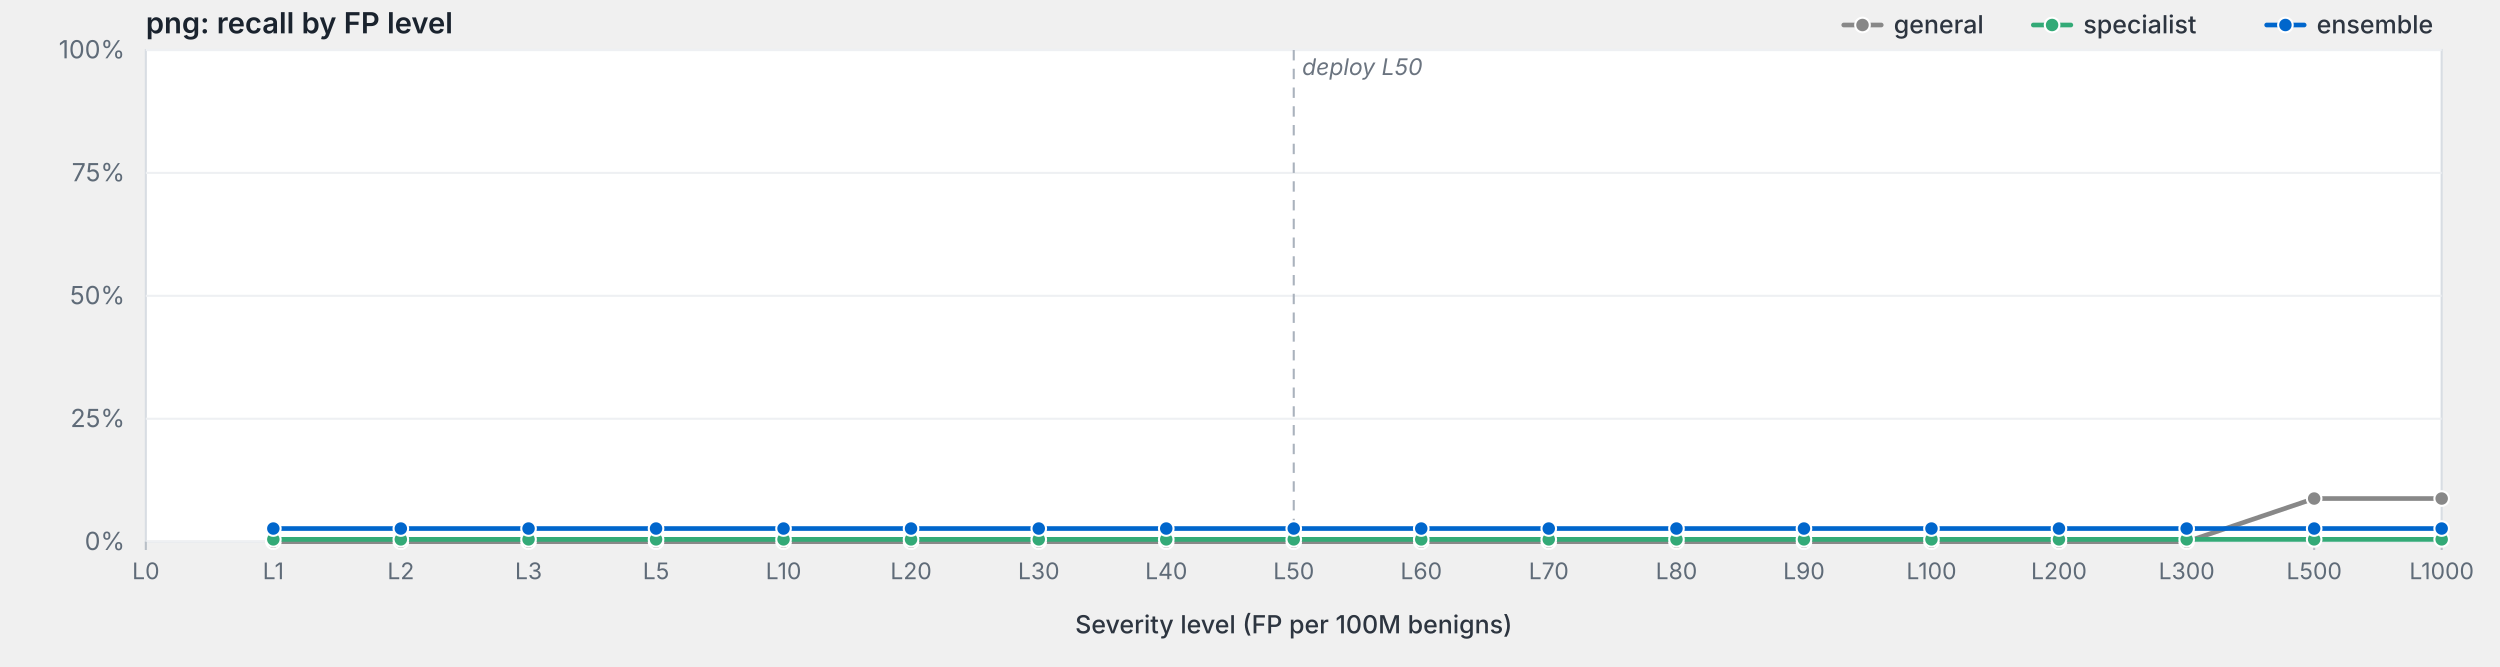
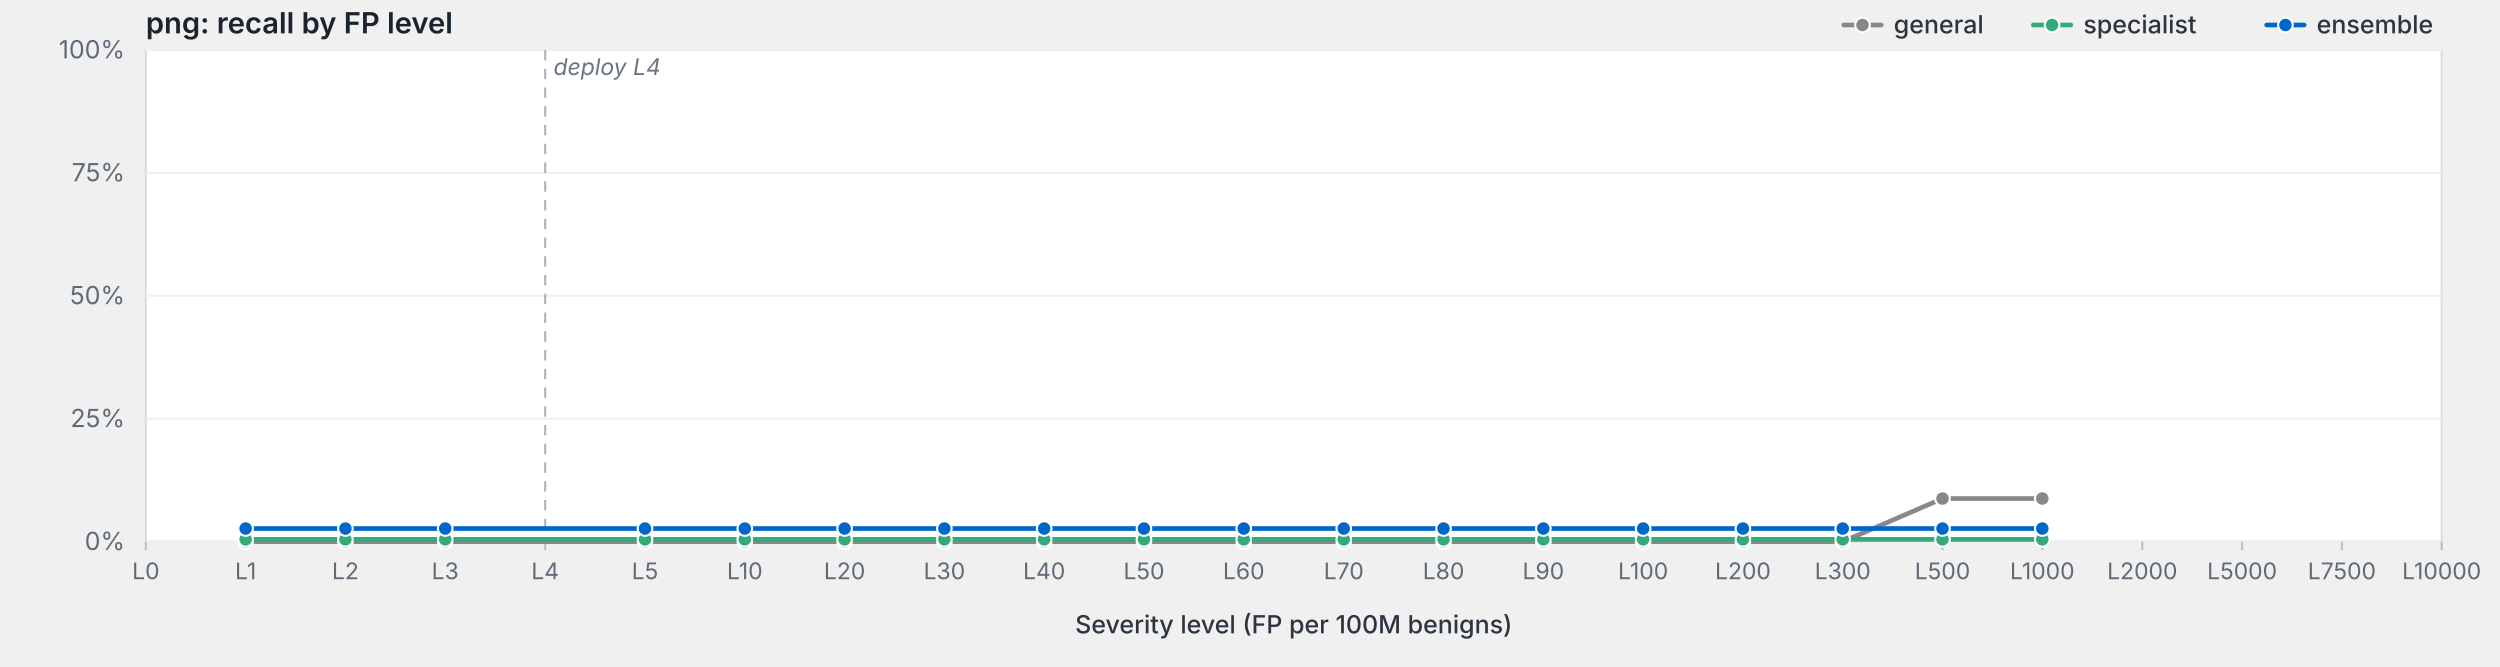
<svg xmlns="http://www.w3.org/2000/svg" viewBox="0 0 1200 320" width="1200" height="320" preserveAspectRatio="xMidYMid meet" role="img" aria-label="png: recall by FP level">
  <style>svg { background: #fdfdfd; }.frame { fill: #fff; stroke: #d8dde3; stroke-width: 1; }.grid { stroke: #eef0f3; stroke-width: 1; }.tick { stroke: #b8bfc7; stroke-width: 1; }.axis-label { fill: #5f6b78; font-family: -apple-system, BlinkMacSystemFont, "Segoe UI", system-ui, sans-serif; font-size: 12px; }.x-label { fill: #5f6b78; font-family: -apple-system, BlinkMacSystemFont, "Segoe UI", system-ui, sans-serif; font-size: 11px; }.axis-title { fill: #2d3540; font-family: -apple-system, BlinkMacSystemFont, "Segoe UI", system-ui, sans-serif; font-size: 12px; font-weight: 500; }.title { fill: #1a232e; font-family: -apple-system, BlinkMacSystemFont, "Segoe UI", system-ui, sans-serif; font-size: 14px; font-weight: 600; }.deploy-marker { stroke: #aab2bd; stroke-width: 1; stroke-dasharray: 5,4; }.deploy-label { fill: #6b7480; font-family: -apple-system, BlinkMacSystemFont, "Segoe UI", system-ui, sans-serif; font-size: 11px; font-style: italic; }.curve { fill: none; stroke-width: 2.25; stroke-linejoin: round; stroke-linecap: round; }.marker { stroke: #fff; stroke-width: 1; }.legend-text { fill: #2d3540; font-family: -apple-system, BlinkMacSystemFont, "Segoe UI", system-ui, sans-serif; font-size: 12px; font-weight: 500; }</style>
  <text class="title" x="70" y="16">png: recall by FP level</text>
  <rect class="frame" x="70" y="24" width="1102" height="236" />
  <line class="grid" x1="70" y1="260.0" x2="1172" y2="260.0" />
  <text class="axis-label" x="60" y="264.0" text-anchor="end">0%</text>
  <line class="grid" x1="70" y1="201.0" x2="1172" y2="201.0" />
  <text class="axis-label" x="60" y="205.0" text-anchor="end">25%</text>
  <line class="grid" x1="70" y1="142.0" x2="1172" y2="142.0" />
  <text class="axis-label" x="60" y="146.0" text-anchor="end">50%</text>
  <line class="grid" x1="70" y1="83.0" x2="1172" y2="83.0" />
  <text class="axis-label" x="60" y="87.0" text-anchor="end">75%</text>
  <line class="grid" x1="70" y1="24.0" x2="1172" y2="24.0" />
  <text class="axis-label" x="60" y="28.0" text-anchor="end">100%</text>
-   <line class="deploy-marker" x1="621.0" y1="24" x2="621.0" y2="260" />
-   <text class="deploy-label" x="625.0" y="36" text-anchor="start">deploy L50</text>
+   <line class="deploy-marker" x1="261.7" y1="24" x2="261.7" y2="260" />
+   <text class="deploy-label" x="265.7" y="36" text-anchor="start">deploy L4</text>
  <line class="tick" x1="70.0" y1="260" x2="70.0" y2="264" />
  <text class="x-label" x="70.0" y="278" text-anchor="middle">L0</text>
-   <line class="tick" x1="131.2" y1="260" x2="131.2" y2="264" />
-   <text class="x-label" x="131.2" y="278" text-anchor="middle">L1</text>
-   <line class="tick" x1="192.4" y1="260" x2="192.4" y2="264" />
-   <text class="x-label" x="192.4" y="278" text-anchor="middle">L2</text>
-   <line class="tick" x1="253.7" y1="260" x2="253.7" y2="264" />
-   <text class="x-label" x="253.7" y="278" text-anchor="middle">L3</text>
-   <line class="tick" x1="314.9" y1="260" x2="314.9" y2="264" />
-   <text class="x-label" x="314.9" y="278" text-anchor="middle">L5</text>
-   <line class="tick" x1="376.1" y1="260" x2="376.1" y2="264" />
-   <text class="x-label" x="376.1" y="278" text-anchor="middle">L10</text>
-   <line class="tick" x1="437.3" y1="260" x2="437.3" y2="264" />
-   <text class="x-label" x="437.3" y="278" text-anchor="middle">L20</text>
-   <line class="tick" x1="498.6" y1="260" x2="498.6" y2="264" />
-   <text class="x-label" x="498.6" y="278" text-anchor="middle">L30</text>
-   <line class="tick" x1="559.8" y1="260" x2="559.8" y2="264" />
-   <text class="x-label" x="559.8" y="278" text-anchor="middle">L40</text>
-   <line class="tick" x1="621.0" y1="260" x2="621.0" y2="264" />
-   <text class="x-label" x="621.0" y="278" text-anchor="middle">L50</text>
-   <line class="tick" x1="682.2" y1="260" x2="682.2" y2="264" />
-   <text class="x-label" x="682.2" y="278" text-anchor="middle">L60</text>
-   <line class="tick" x1="743.4" y1="260" x2="743.4" y2="264" />
-   <text class="x-label" x="743.4" y="278" text-anchor="middle">L70</text>
-   <line class="tick" x1="804.7" y1="260" x2="804.7" y2="264" />
-   <text class="x-label" x="804.7" y="278" text-anchor="middle">L80</text>
-   <line class="tick" x1="865.9" y1="260" x2="865.9" y2="264" />
-   <text class="x-label" x="865.9" y="278" text-anchor="middle">L90</text>
-   <line class="tick" x1="927.1" y1="260" x2="927.1" y2="264" />
-   <text class="x-label" x="927.1" y="278" text-anchor="middle">L100</text>
-   <line class="tick" x1="988.3" y1="260" x2="988.3" y2="264" />
-   <text class="x-label" x="988.3" y="278" text-anchor="middle">L200</text>
-   <line class="tick" x1="1049.6" y1="260" x2="1049.6" y2="264" />
-   <text class="x-label" x="1049.6" y="278" text-anchor="middle">L300</text>
-   <line class="tick" x1="1110.8" y1="260" x2="1110.8" y2="264" />
-   <text class="x-label" x="1110.8" y="278" text-anchor="middle">L500</text>
+   <line class="tick" x1="117.9" y1="260" x2="117.9" y2="264" />
+   <text class="x-label" x="117.9" y="278" text-anchor="middle">L1</text>
+   <line class="tick" x1="165.8" y1="260" x2="165.8" y2="264" />
+   <text class="x-label" x="165.8" y="278" text-anchor="middle">L2</text>
+   <line class="tick" x1="213.7" y1="260" x2="213.7" y2="264" />
+   <text class="x-label" x="213.7" y="278" text-anchor="middle">L3</text>
+   <line class="tick" x1="261.7" y1="260" x2="261.7" y2="264" />
+   <text class="x-label" x="261.7" y="278" text-anchor="middle">L4</text>
+   <line class="tick" x1="309.6" y1="260" x2="309.6" y2="264" />
+   <text class="x-label" x="309.6" y="278" text-anchor="middle">L5</text>
+   <line class="tick" x1="357.5" y1="260" x2="357.5" y2="264" />
+   <text class="x-label" x="357.5" y="278" text-anchor="middle">L10</text>
+   <line class="tick" x1="405.4" y1="260" x2="405.4" y2="264" />
+   <text class="x-label" x="405.4" y="278" text-anchor="middle">L20</text>
+   <line class="tick" x1="453.3" y1="260" x2="453.3" y2="264" />
+   <text class="x-label" x="453.3" y="278" text-anchor="middle">L30</text>
+   <line class="tick" x1="501.2" y1="260" x2="501.2" y2="264" />
+   <text class="x-label" x="501.2" y="278" text-anchor="middle">L40</text>
+   <line class="tick" x1="549.1" y1="260" x2="549.1" y2="264" />
+   <text class="x-label" x="549.1" y="278" text-anchor="middle">L50</text>
+   <line class="tick" x1="597.0" y1="260" x2="597.0" y2="264" />
+   <text class="x-label" x="597.0" y="278" text-anchor="middle">L60</text>
+   <line class="tick" x1="645.0" y1="260" x2="645.0" y2="264" />
+   <text class="x-label" x="645.0" y="278" text-anchor="middle">L70</text>
+   <line class="tick" x1="692.9" y1="260" x2="692.9" y2="264" />
+   <text class="x-label" x="692.9" y="278" text-anchor="middle">L80</text>
+   <line class="tick" x1="740.8" y1="260" x2="740.8" y2="264" />
+   <text class="x-label" x="740.8" y="278" text-anchor="middle">L90</text>
+   <line class="tick" x1="788.7" y1="260" x2="788.7" y2="264" />
+   <text class="x-label" x="788.7" y="278" text-anchor="middle">L100</text>
+   <line class="tick" x1="836.6" y1="260" x2="836.6" y2="264" />
+   <text class="x-label" x="836.6" y="278" text-anchor="middle">L200</text>
+   <line class="tick" x1="884.5" y1="260" x2="884.5" y2="264" />
+   <text class="x-label" x="884.5" y="278" text-anchor="middle">L300</text>
+   <line class="tick" x1="932.4" y1="260" x2="932.4" y2="264" />
+   <text class="x-label" x="932.4" y="278" text-anchor="middle">L500</text>
+   <line class="tick" x1="980.3" y1="260" x2="980.3" y2="264" />
+   <text class="x-label" x="980.3" y="278" text-anchor="middle">L1000</text>
+   <line class="tick" x1="1028.3" y1="260" x2="1028.3" y2="264" />
+   <text class="x-label" x="1028.3" y="278" text-anchor="middle">L2000</text>
+   <line class="tick" x1="1076.2" y1="260" x2="1076.2" y2="264" />
+   <text class="x-label" x="1076.2" y="278" text-anchor="middle">L5000</text>
+   <line class="tick" x1="1124.1" y1="260" x2="1124.1" y2="264" />
+   <text class="x-label" x="1124.1" y="278" text-anchor="middle">L7500</text>
  <line class="tick" x1="1172.0" y1="260" x2="1172.0" y2="264" />
-   <text class="x-label" x="1172.0" y="278" text-anchor="middle">L1000</text>
+   <text class="x-label" x="1172.0" y="278" text-anchor="middle">L10000</text>
  <text class="axis-title" x="621.0" y="304" text-anchor="middle">Severity level (FP per 100M benigns)</text>
-   <path class="curve" d="M131.2,260.0 L192.4,260.0 L253.7,260.0 L314.9,260.0 L376.1,260.0 L437.3,260.0 L498.6,260.0 L559.8,260.0 L621.0,260.0 L682.2,260.0 L743.4,260.0 L804.7,260.0 L865.9,260.0 L927.1,260.0 L988.3,260.0 L1049.6,260.0 L1110.8,239.3 L1172.0,239.3" stroke="#888" />
-   <circle class="marker" cx="131.2" cy="260.0" r="3.5" fill="#888" />
-   <circle class="marker" cx="192.4" cy="260.0" r="3.5" fill="#888" />
-   <circle class="marker" cx="253.7" cy="260.0" r="3.5" fill="#888" />
-   <circle class="marker" cx="314.9" cy="260.0" r="3.5" fill="#888" />
-   <circle class="marker" cx="376.1" cy="260.0" r="3.5" fill="#888" />
-   <circle class="marker" cx="437.3" cy="260.0" r="3.5" fill="#888" />
-   <circle class="marker" cx="498.6" cy="260.0" r="3.5" fill="#888" />
-   <circle class="marker" cx="559.8" cy="260.0" r="3.5" fill="#888" />
-   <circle class="marker" cx="621.0" cy="260.0" r="3.5" fill="#888" />
-   <circle class="marker" cx="682.2" cy="260.0" r="3.5" fill="#888" />
-   <circle class="marker" cx="743.4" cy="260.0" r="3.5" fill="#888" />
-   <circle class="marker" cx="804.7" cy="260.0" r="3.5" fill="#888" />
-   <circle class="marker" cx="865.9" cy="260.0" r="3.5" fill="#888" />
-   <circle class="marker" cx="927.1" cy="260.0" r="3.5" fill="#888" />
-   <circle class="marker" cx="988.3" cy="260.0" r="3.5" fill="#888" />
-   <circle class="marker" cx="1049.6" cy="260.0" r="3.5" fill="#888" />
-   <circle class="marker" cx="1110.8" cy="239.3" r="3.5" fill="#888" />
-   <circle class="marker" cx="1172.0" cy="239.3" r="3.5" fill="#888" />
-   <path class="curve" d="M131.2,258.9 L192.4,258.9 L253.7,258.9 L314.9,258.9 L376.1,258.9 L437.3,258.9 L498.6,258.9 L559.8,258.9 L621.0,258.9 L682.2,258.9 L743.4,258.9 L804.7,258.9 L865.9,258.9 L927.1,258.9 L988.3,258.9 L1049.6,258.9 L1110.8,258.9 L1172.0,258.9" stroke="#3a7" />
-   <circle class="marker" cx="131.2" cy="258.9" r="3.5" fill="#3a7" />
-   <circle class="marker" cx="192.4" cy="258.9" r="3.5" fill="#3a7" />
-   <circle class="marker" cx="253.7" cy="258.9" r="3.5" fill="#3a7" />
-   <circle class="marker" cx="314.9" cy="258.9" r="3.5" fill="#3a7" />
-   <circle class="marker" cx="376.1" cy="258.9" r="3.5" fill="#3a7" />
-   <circle class="marker" cx="437.3" cy="258.9" r="3.5" fill="#3a7" />
-   <circle class="marker" cx="498.6" cy="258.9" r="3.5" fill="#3a7" />
-   <circle class="marker" cx="559.8" cy="258.9" r="3.5" fill="#3a7" />
-   <circle class="marker" cx="621.0" cy="258.9" r="3.5" fill="#3a7" />
-   <circle class="marker" cx="682.2" cy="258.9" r="3.5" fill="#3a7" />
-   <circle class="marker" cx="743.4" cy="258.9" r="3.5" fill="#3a7" />
-   <circle class="marker" cx="804.7" cy="258.9" r="3.5" fill="#3a7" />
-   <circle class="marker" cx="865.9" cy="258.9" r="3.5" fill="#3a7" />
-   <circle class="marker" cx="927.1" cy="258.9" r="3.5" fill="#3a7" />
-   <circle class="marker" cx="988.3" cy="258.9" r="3.5" fill="#3a7" />
-   <circle class="marker" cx="1049.6" cy="258.9" r="3.5" fill="#3a7" />
-   <circle class="marker" cx="1110.8" cy="258.9" r="3.5" fill="#3a7" />
-   <circle class="marker" cx="1172.0" cy="258.9" r="3.5" fill="#3a7" />
-   <path class="curve" d="M131.2,253.7 L192.4,253.7 L253.7,253.7 L314.9,253.7 L376.1,253.7 L437.3,253.7 L498.6,253.7 L559.8,253.7 L621.0,253.7 L682.2,253.7 L743.4,253.7 L804.7,253.7 L865.9,253.7 L927.1,253.7 L988.3,253.7 L1049.6,253.7 L1110.8,253.7 L1172.0,253.7" stroke="#06c" />
-   <circle class="marker" cx="131.2" cy="253.7" r="3.5" fill="#06c" />
-   <circle class="marker" cx="192.4" cy="253.7" r="3.5" fill="#06c" />
-   <circle class="marker" cx="253.7" cy="253.7" r="3.5" fill="#06c" />
-   <circle class="marker" cx="314.9" cy="253.7" r="3.5" fill="#06c" />
-   <circle class="marker" cx="376.1" cy="253.7" r="3.5" fill="#06c" />
-   <circle class="marker" cx="437.3" cy="253.7" r="3.5" fill="#06c" />
-   <circle class="marker" cx="498.6" cy="253.7" r="3.5" fill="#06c" />
-   <circle class="marker" cx="559.8" cy="253.7" r="3.5" fill="#06c" />
-   <circle class="marker" cx="621.0" cy="253.7" r="3.5" fill="#06c" />
-   <circle class="marker" cx="682.2" cy="253.7" r="3.5" fill="#06c" />
-   <circle class="marker" cx="743.4" cy="253.7" r="3.5" fill="#06c" />
-   <circle class="marker" cx="804.7" cy="253.7" r="3.5" fill="#06c" />
-   <circle class="marker" cx="865.9" cy="253.7" r="3.5" fill="#06c" />
-   <circle class="marker" cx="927.1" cy="253.7" r="3.5" fill="#06c" />
-   <circle class="marker" cx="988.3" cy="253.7" r="3.5" fill="#06c" />
-   <circle class="marker" cx="1049.6" cy="253.7" r="3.5" fill="#06c" />
-   <circle class="marker" cx="1110.8" cy="253.7" r="3.5" fill="#06c" />
-   <circle class="marker" cx="1172.0" cy="253.7" r="3.5" fill="#06c" />
+   <path class="curve" d="M117.9,260.0 L165.8,260.0 L213.7,260.0 L309.6,260.0 L357.5,260.0 L405.4,260.0 L453.3,260.0 L501.2,260.0 L549.1,260.0 L597.0,260.0 L645.0,260.0 L692.9,260.0 L740.8,260.0 L788.7,260.0 L836.6,260.0 L884.5,260.0 L932.4,239.3 L980.3,239.3" stroke="#888" />
+   <circle class="marker" cx="117.9" cy="260.0" r="3.5" fill="#888" />
+   <circle class="marker" cx="165.8" cy="260.0" r="3.5" fill="#888" />
+   <circle class="marker" cx="213.7" cy="260.0" r="3.5" fill="#888" />
+   <circle class="marker" cx="309.6" cy="260.0" r="3.5" fill="#888" />
+   <circle class="marker" cx="357.5" cy="260.0" r="3.5" fill="#888" />
+   <circle class="marker" cx="405.4" cy="260.0" r="3.5" fill="#888" />
+   <circle class="marker" cx="453.3" cy="260.0" r="3.5" fill="#888" />
+   <circle class="marker" cx="501.2" cy="260.0" r="3.5" fill="#888" />
+   <circle class="marker" cx="549.1" cy="260.0" r="3.5" fill="#888" />
+   <circle class="marker" cx="597.0" cy="260.0" r="3.5" fill="#888" />
+   <circle class="marker" cx="645.0" cy="260.0" r="3.5" fill="#888" />
+   <circle class="marker" cx="692.9" cy="260.0" r="3.5" fill="#888" />
+   <circle class="marker" cx="740.8" cy="260.0" r="3.5" fill="#888" />
+   <circle class="marker" cx="788.7" cy="260.0" r="3.5" fill="#888" />
+   <circle class="marker" cx="836.6" cy="260.0" r="3.5" fill="#888" />
+   <circle class="marker" cx="884.5" cy="260.0" r="3.5" fill="#888" />
+   <circle class="marker" cx="932.4" cy="239.3" r="3.5" fill="#888" />
+   <circle class="marker" cx="980.3" cy="239.3" r="3.5" fill="#888" />
+   <path class="curve" d="M117.9,258.9 L165.8,258.9 L213.7,258.9 L309.6,258.9 L357.5,258.9 L405.4,258.9 L453.3,258.9 L501.2,258.9 L549.1,258.9 L597.0,258.9 L645.0,258.9 L692.9,258.9 L740.8,258.9 L788.7,258.9 L836.6,258.9 L884.5,258.9 L932.4,258.9 L980.3,258.9" stroke="#3a7" />
+   <circle class="marker" cx="117.9" cy="258.9" r="3.5" fill="#3a7" />
+   <circle class="marker" cx="165.8" cy="258.9" r="3.5" fill="#3a7" />
+   <circle class="marker" cx="213.7" cy="258.9" r="3.5" fill="#3a7" />
+   <circle class="marker" cx="309.6" cy="258.9" r="3.5" fill="#3a7" />
+   <circle class="marker" cx="357.5" cy="258.9" r="3.5" fill="#3a7" />
+   <circle class="marker" cx="405.4" cy="258.9" r="3.5" fill="#3a7" />
+   <circle class="marker" cx="453.3" cy="258.9" r="3.5" fill="#3a7" />
+   <circle class="marker" cx="501.2" cy="258.9" r="3.5" fill="#3a7" />
+   <circle class="marker" cx="549.1" cy="258.9" r="3.5" fill="#3a7" />
+   <circle class="marker" cx="597.0" cy="258.9" r="3.5" fill="#3a7" />
+   <circle class="marker" cx="645.0" cy="258.9" r="3.5" fill="#3a7" />
+   <circle class="marker" cx="692.9" cy="258.9" r="3.5" fill="#3a7" />
+   <circle class="marker" cx="740.8" cy="258.9" r="3.5" fill="#3a7" />
+   <circle class="marker" cx="788.7" cy="258.9" r="3.5" fill="#3a7" />
+   <circle class="marker" cx="836.6" cy="258.9" r="3.5" fill="#3a7" />
+   <circle class="marker" cx="884.5" cy="258.9" r="3.5" fill="#3a7" />
+   <circle class="marker" cx="932.4" cy="258.9" r="3.5" fill="#3a7" />
+   <circle class="marker" cx="980.3" cy="258.9" r="3.5" fill="#3a7" />
+   <path class="curve" d="M117.9,253.7 L165.8,253.7 L213.7,253.7 L309.6,253.7 L357.5,253.7 L405.4,253.7 L453.3,253.7 L501.2,253.7 L549.1,253.7 L597.0,253.7 L645.0,253.7 L692.9,253.7 L740.8,253.7 L788.7,253.7 L836.6,253.7 L884.5,253.7 L932.4,253.7 L980.3,253.7" stroke="#06c" />
+   <circle class="marker" cx="117.9" cy="253.7" r="3.5" fill="#06c" />
+   <circle class="marker" cx="165.8" cy="253.7" r="3.5" fill="#06c" />
+   <circle class="marker" cx="213.7" cy="253.7" r="3.5" fill="#06c" />
+   <circle class="marker" cx="309.6" cy="253.7" r="3.5" fill="#06c" />
+   <circle class="marker" cx="357.5" cy="253.7" r="3.5" fill="#06c" />
+   <circle class="marker" cx="405.4" cy="253.7" r="3.5" fill="#06c" />
+   <circle class="marker" cx="453.3" cy="253.7" r="3.5" fill="#06c" />
+   <circle class="marker" cx="501.2" cy="253.7" r="3.5" fill="#06c" />
+   <circle class="marker" cx="549.1" cy="253.7" r="3.5" fill="#06c" />
+   <circle class="marker" cx="597.0" cy="253.7" r="3.5" fill="#06c" />
+   <circle class="marker" cx="645.0" cy="253.7" r="3.5" fill="#06c" />
+   <circle class="marker" cx="692.9" cy="253.7" r="3.5" fill="#06c" />
+   <circle class="marker" cx="740.8" cy="253.7" r="3.5" fill="#06c" />
+   <circle class="marker" cx="788.7" cy="253.7" r="3.5" fill="#06c" />
+   <circle class="marker" cx="836.6" cy="253.7" r="3.5" fill="#06c" />
+   <circle class="marker" cx="884.5" cy="253.7" r="3.5" fill="#06c" />
+   <circle class="marker" cx="932.4" cy="253.7" r="3.5" fill="#06c" />
+   <circle class="marker" cx="980.3" cy="253.7" r="3.5" fill="#06c" />
  <line x1="1088.0" y1="12.0" x2="1106.0" y2="12.0" stroke="#06c" stroke-width="2.25" stroke-linecap="round" />
  <circle cx="1097.0" cy="12.0" r="3.5" fill="#06c" stroke="#fff" stroke-width="1" />
  <text class="legend-text" x="1112.0" y="16.0">ensemble</text>
  <line x1="976.0" y1="12.0" x2="994.0" y2="12.0" stroke="#3a7" stroke-width="2.25" stroke-linecap="round" />
  <circle cx="985.0" cy="12.0" r="3.5" fill="#3a7" stroke="#fff" stroke-width="1" />
  <text class="legend-text" x="1000.0" y="16.0">specialist</text>
  <line x1="885.0" y1="12.0" x2="903.0" y2="12.0" stroke="#888" stroke-width="2.25" stroke-linecap="round" />
  <circle cx="894.0" cy="12.0" r="3.5" fill="#888" stroke="#fff" stroke-width="1" />
  <text class="legend-text" x="909.0" y="16.0">general</text>
</svg>
